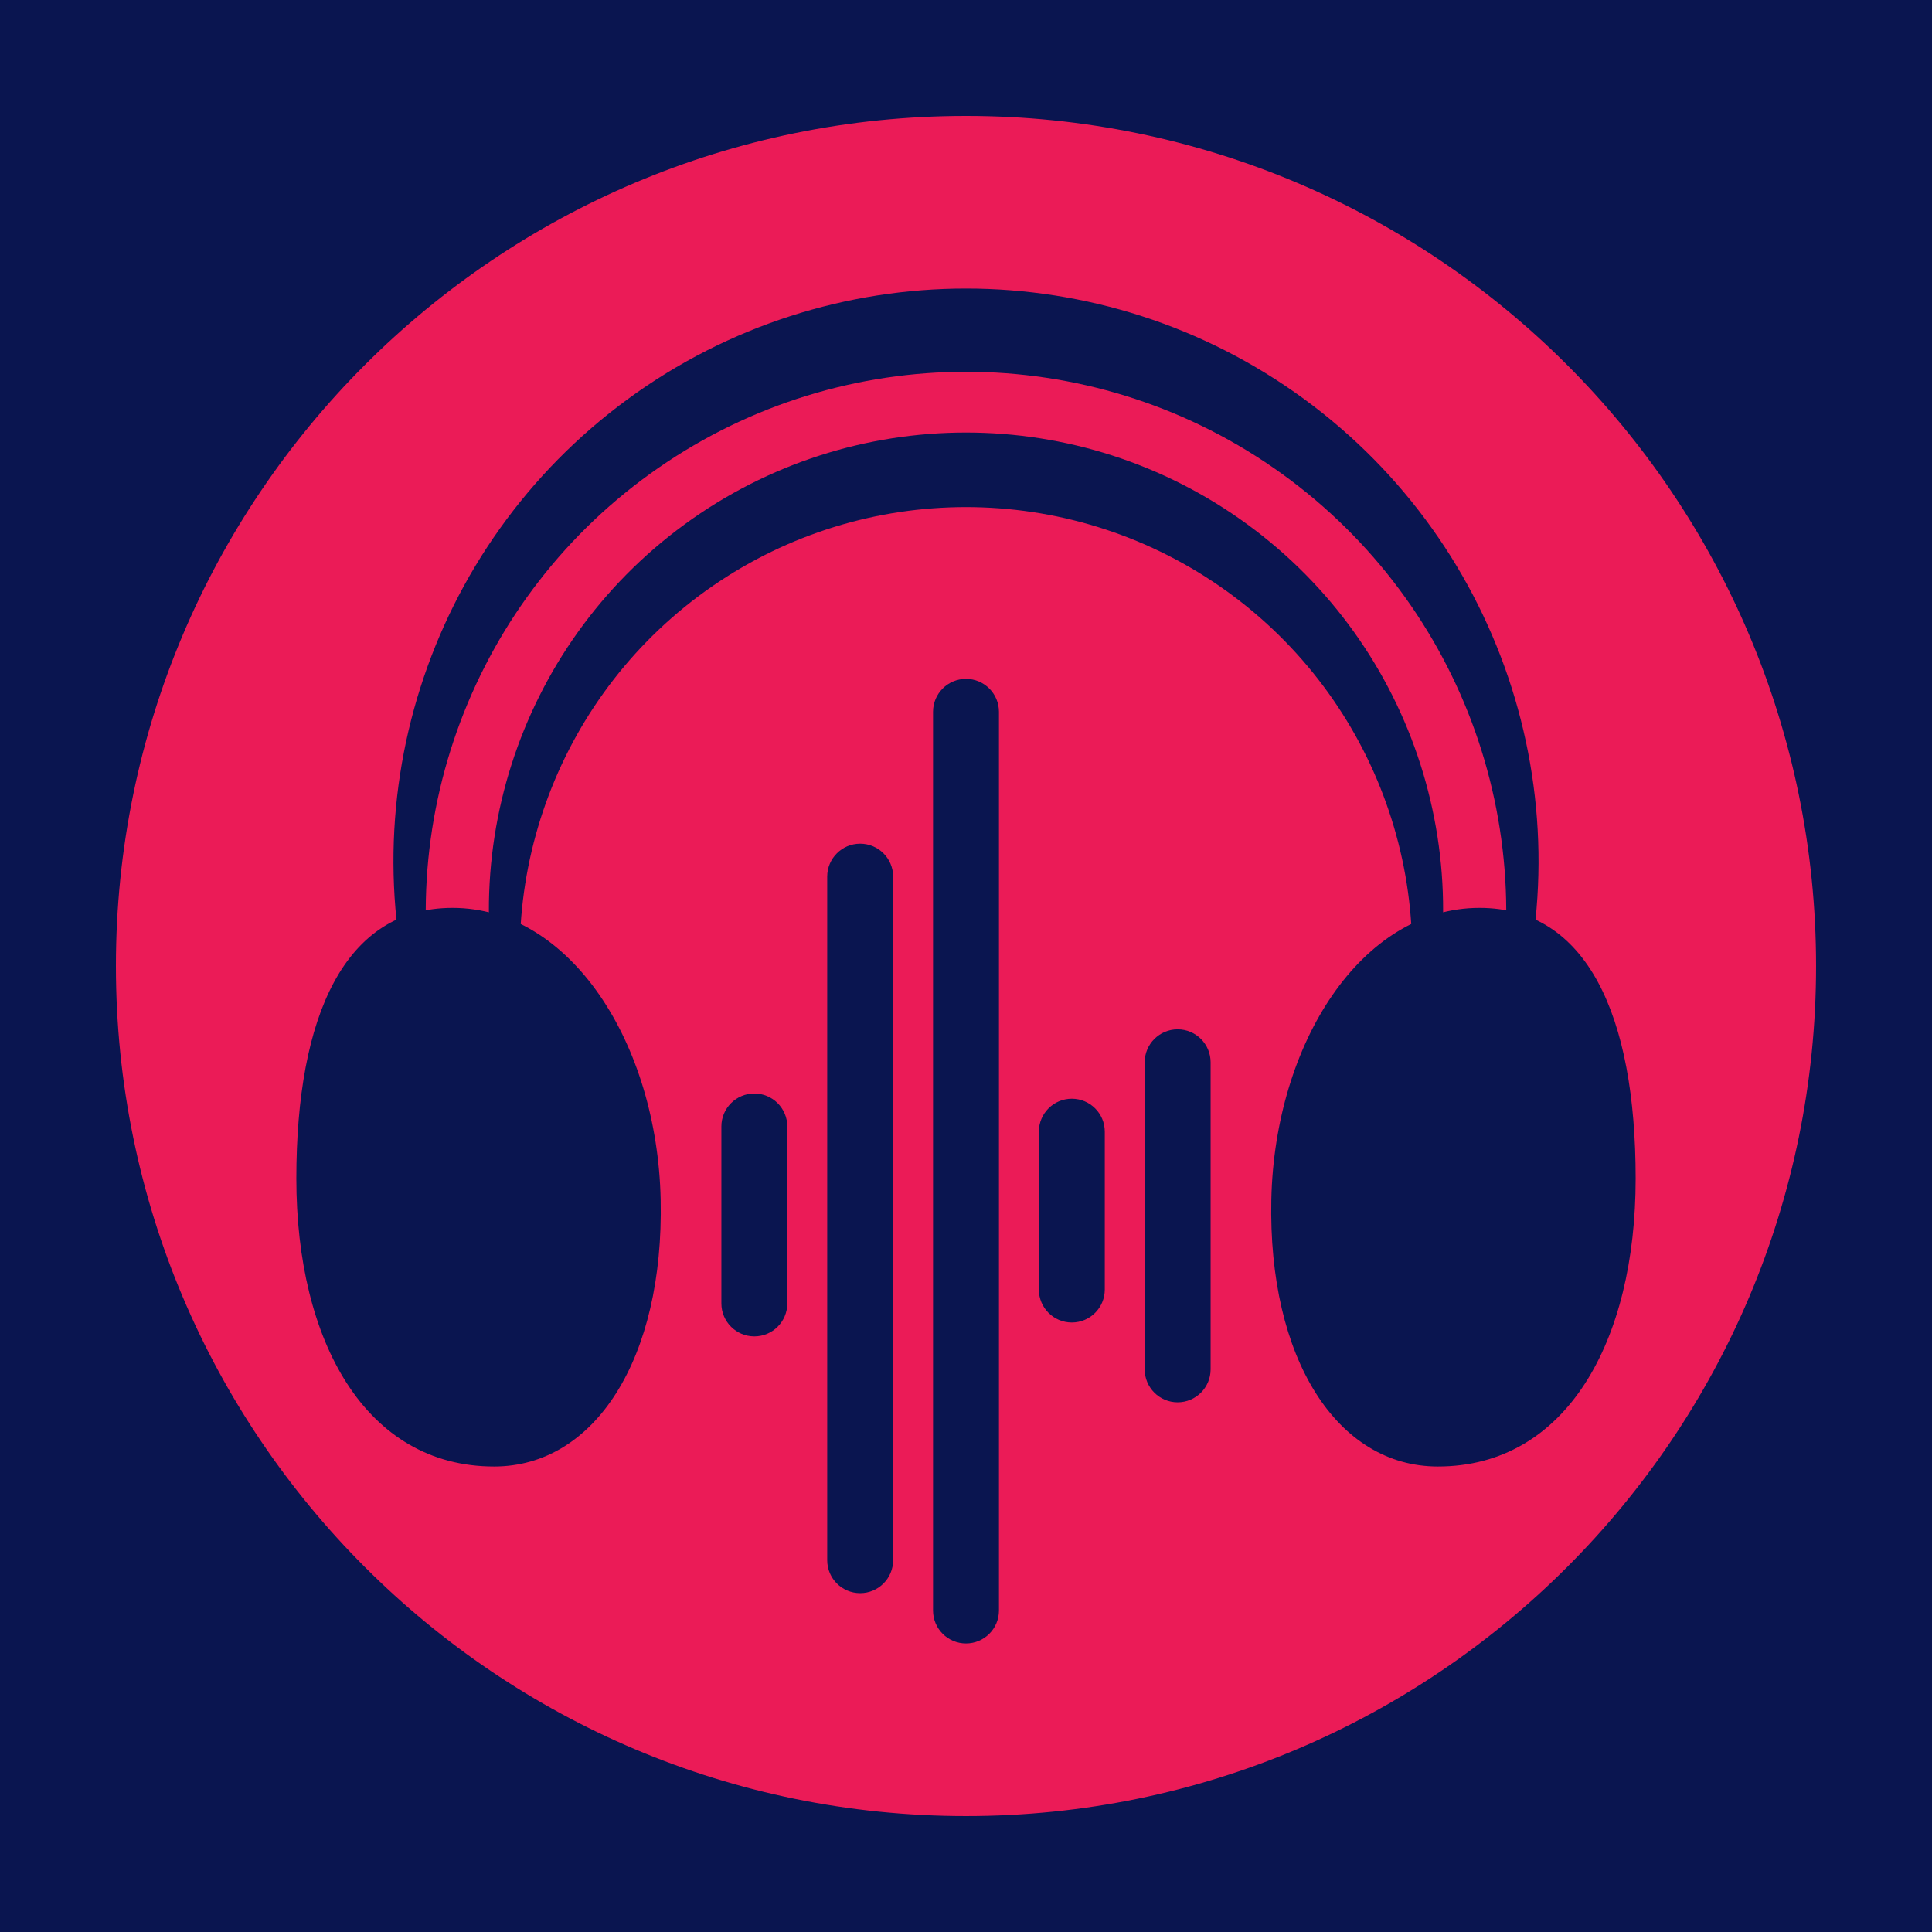
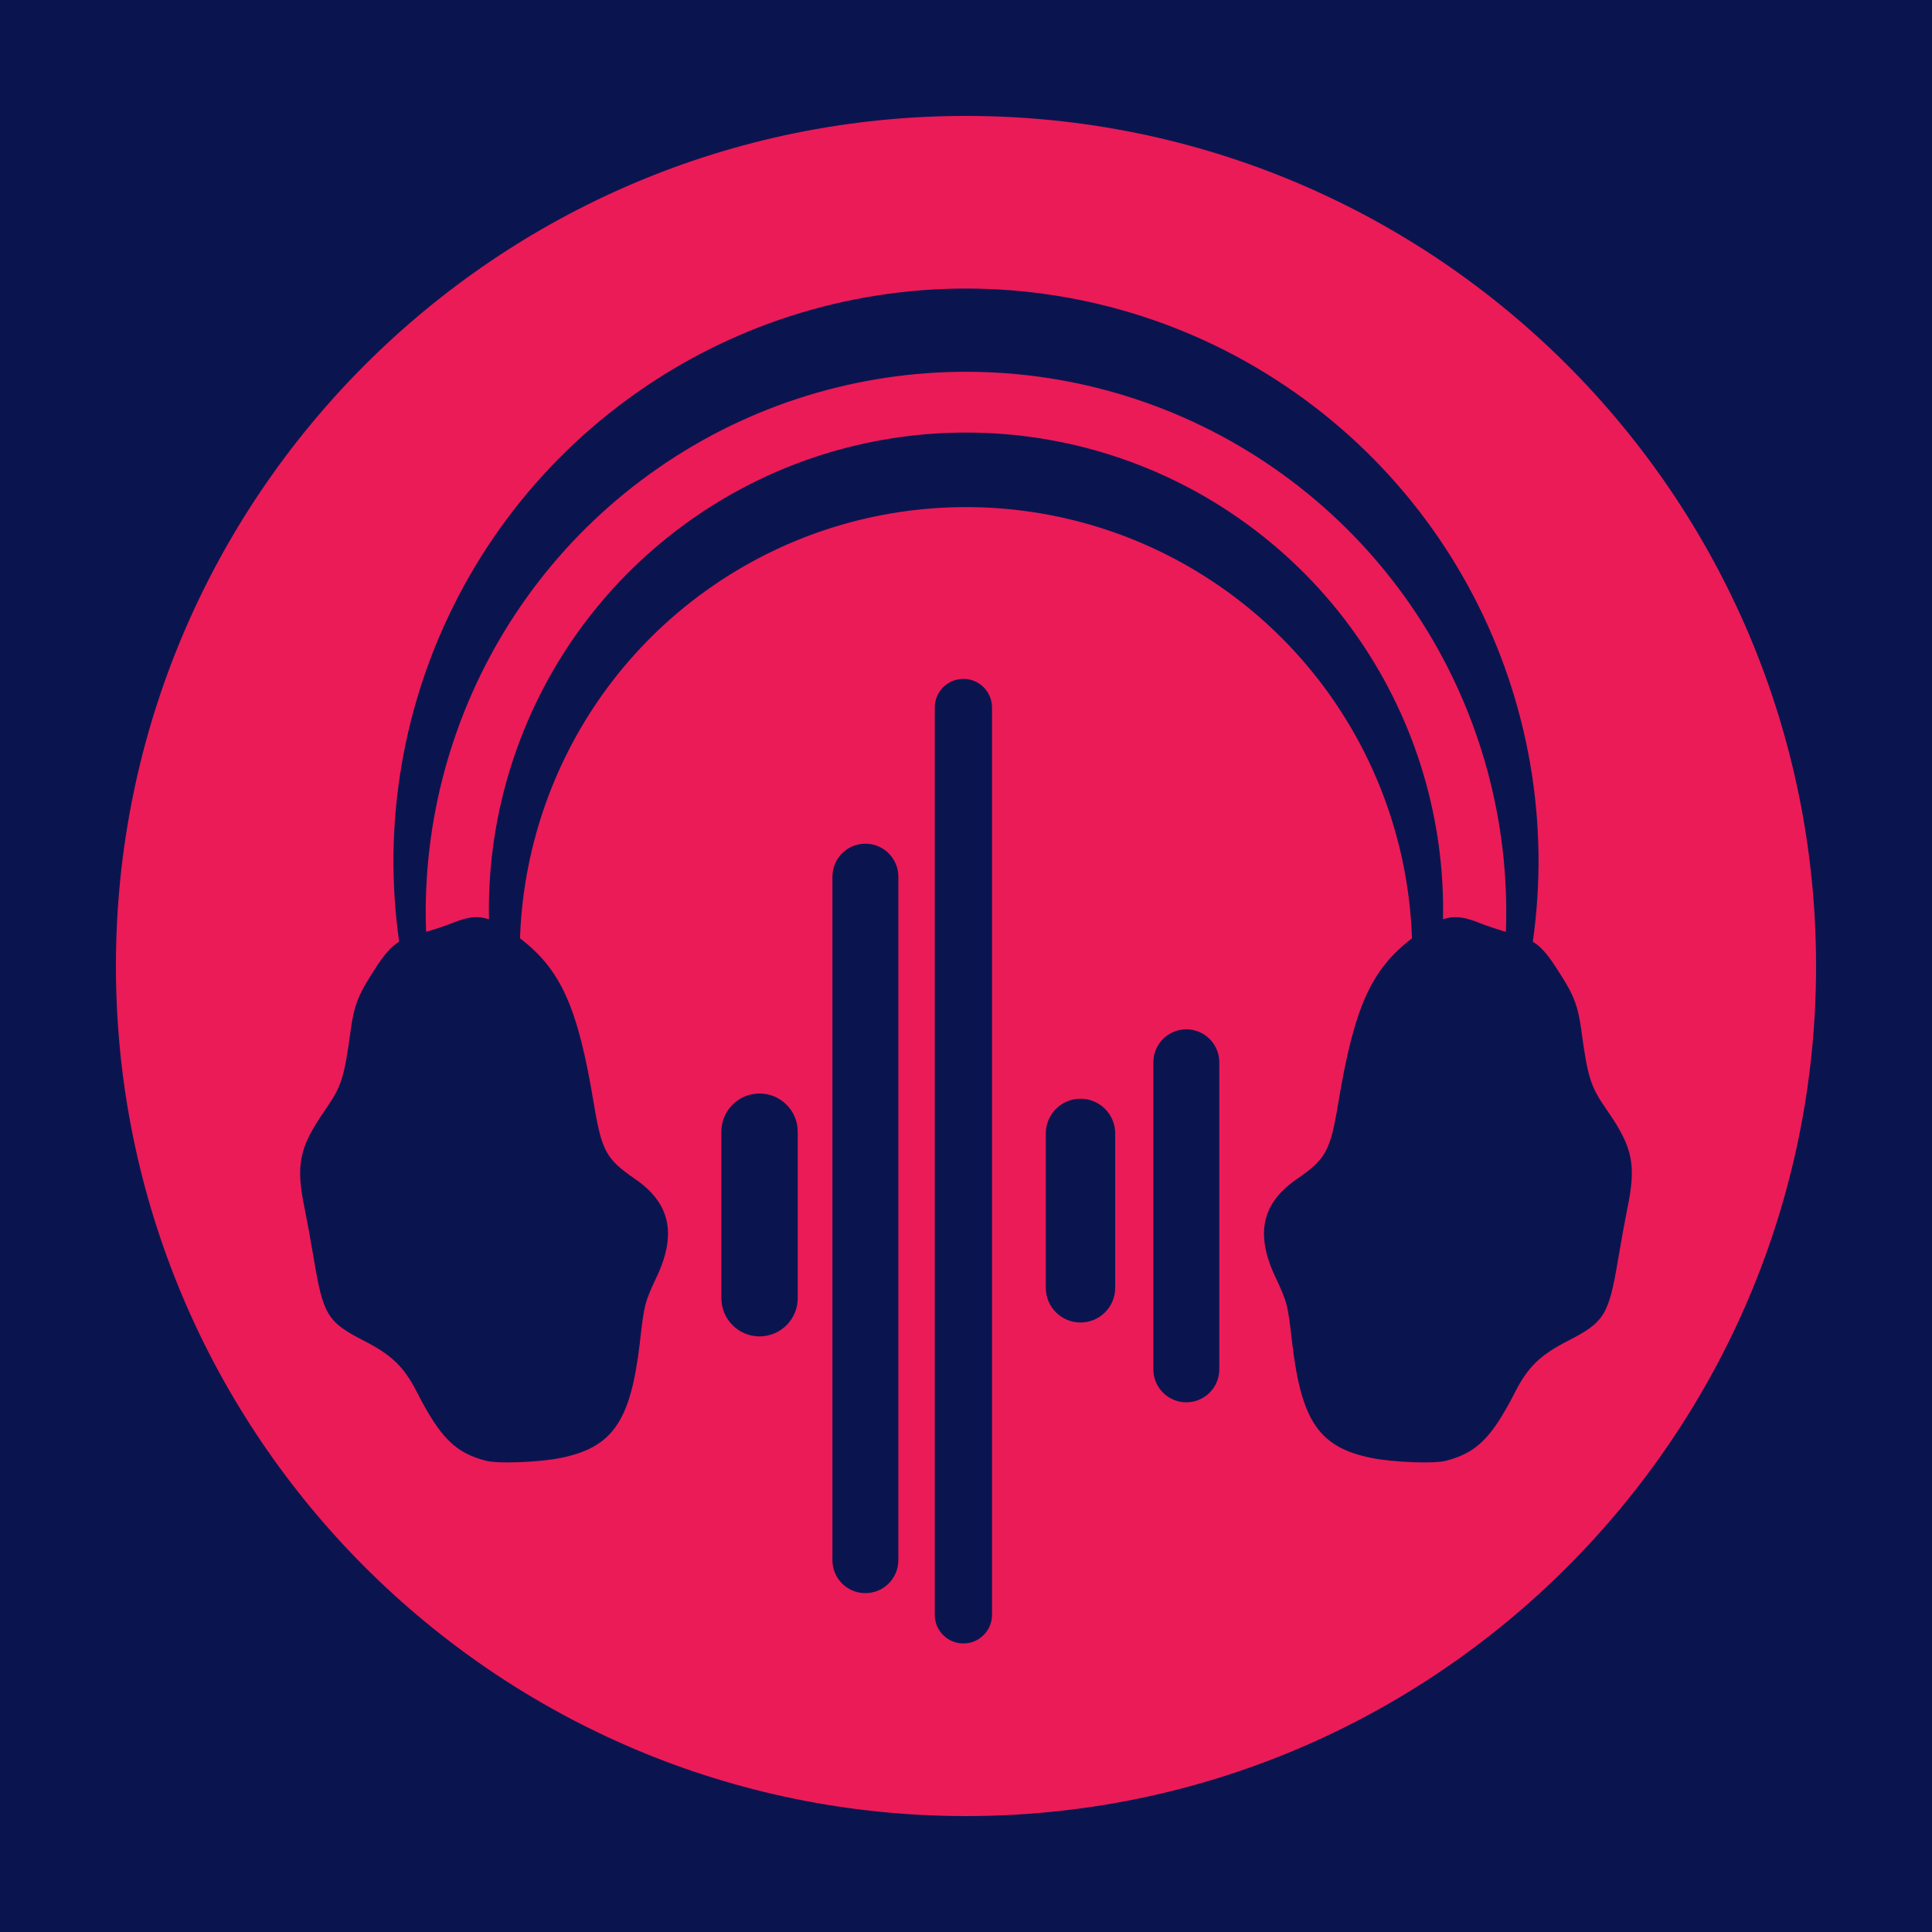
<svg xmlns="http://www.w3.org/2000/svg" viewBox="-556.818 -131.318 1113.64 1113.64" width="800" height="800">
  <rect x="-556.818" y="-131.318" width="1113.64" height="1113.64" fill="#0A1550" />
  <mask id="h" maskUnits="userSpaceOnUse" x="-490" y="-64.5" width="980" height="980">
    <rect x="-490" y="-64.5" width="980" height="980" fill="#fff" />
-     <path fill="#000" d="M-312.85 470A330.0 330.0 0 1 1 312.85 470L302.08 470A311.4 311.4 0 1 0 -302.08 470Z M-260.88 480A275.0 275.0 0 1 1 260.88 480L249.66 480A257.2 257.2 0 1 0 -249.66 480Z M-296 392C-228 392-178 470-176 560C-174 652-214 714-272 714C-346 714-386 642-386 548C-386 454-358 392-296 392Z M296 392C358 392 386 454 386 548C386 642 346 714 272 714C214 714 174 652 176 560C178 470 228 392 296 392Z M-141.00 518.0A19.0 19.0 0 0 1 -103.00 518.0V620.0A19.0 19.0 0 0 1 -141.00 620.0ZM-80.00 374.0A19.0 19.0 0 0 1 -42.00 374.0V768.0A19.0 19.0 0 0 1 -80.00 768.0ZM-19.00 279.0A19.0 19.0 0 0 1 19.00 279.0V797.0A19.0 19.0 0 0 1 -19.00 797.0ZM42.00 521.0A19.0 19.0 0 0 1 80.00 521.0V612.0A19.0 19.0 0 0 1 42.00 612.0ZM103.00 481.0A19.0 19.0 0 0 1 141.00 481.0V658.0A19.0 19.0 0 0 1 103.00 658.0Z" />
+     <path fill="#000" fill-rule="nonzero" d="M-312.85 470A330.0 330.0 0 1 1 312.85 470L302.08 470A311.4 311.4 0 1 0 -302.08 470Z M-260.88 480A275.0 275.0 0 1 1 260.88 480L249.66 480A257.2 257.2 0 1 0 -249.66 480Z M-276.7 710.7C-294.3 706.1 -303.0 697.5 -316.4 671.3C-323.9 656.6 -330.9 649.8 -346.9 641.6C-368.1 630.7 -370.5 626.9 -376.0 593.9C-377.6 584.3 -379.9 571.9 -381.0 566.4C-386.5 540.1 -384.6 530.4 -369.4 508.5C-359.9 494.8 -358.4 490.0 -354.6 462.0C-352.8 449.0 -350.6 442.9 -343.4 431.5C-332.2 413.5 -328.4 410.4 -313.2 406.4C-307.9 404.9 -300.1 402.4 -296.0 400.7C-281.0 394.7 -274.5 396.2 -257.0 409.6C-233.4 427.7 -223.7 449.4 -214.5 505.0C-210.0 532.1 -207.4 536.8 -191.0 548.1C-170.6 562.0 -166.6 579.7 -178.2 604.5C-185.2 619.4 -185.5 620.5 -188.0 642.6C-193.3 688.0 -203.6 703.0 -233.8 709.1C-246.4 711.6 -269.6 712.5 -276.7 710.7Z M276.7 710.7C269.6 712.5 246.4 711.6 233.8 709.1C203.6 703.0 193.3 688.0 188.0 642.6C185.5 620.5 185.2 619.4 178.2 604.5C166.6 579.7 170.6 562.0 191.0 548.1C207.4 536.8 210.0 532.1 214.5 505.0C223.7 449.4 233.4 427.7 257.0 409.6C274.5 396.2 281.0 394.7 296.0 400.7C300.1 402.4 307.9 404.9 313.2 406.4C328.4 410.4 332.2 413.5 343.4 431.5C350.6 442.9 352.8 449.0 354.6 462.0C358.4 490.0 359.9 494.8 369.4 508.5C384.6 530.4 386.5 540.1 381.0 566.4C379.9 571.9 377.6 584.3 376.0 593.9C370.5 626.9 368.1 630.7 346.9 641.6C330.9 649.8 323.9 656.6 316.4 671.3C303.0 697.5 294.3 706.1 276.7 710.7Z M-141.00 521.0A22.0 22.0 0 0 1 -97.00 521.0V617.0A22.0 22.0 0 0 1 -141.00 617.0Z M-77.00 374.0A19.0 19.0 0 0 1 -39.00 374.0V768.0A19.0 19.0 0 0 1 -77.00 768.0Z M-18.00 276.5A16.5 16.5 0 0 1 15.00 276.5V799.5A16.5 16.5 0 0 1 -18.00 799.5Z M46.00 522.0A20.0 20.0 0 0 1 86.00 522.0V611.0A20.0 20.0 0 0 1 46.00 611.0Z M108.00 481.0A19.0 19.0 0 0 1 146.00 481.0V658.0A19.0 19.0 0 0 1 108.00 658.0Z" />
  </mask>
  <circle cx="0" cy="425.5" r="490" fill="#EB1B57" mask="url(#h)" />
</svg>
